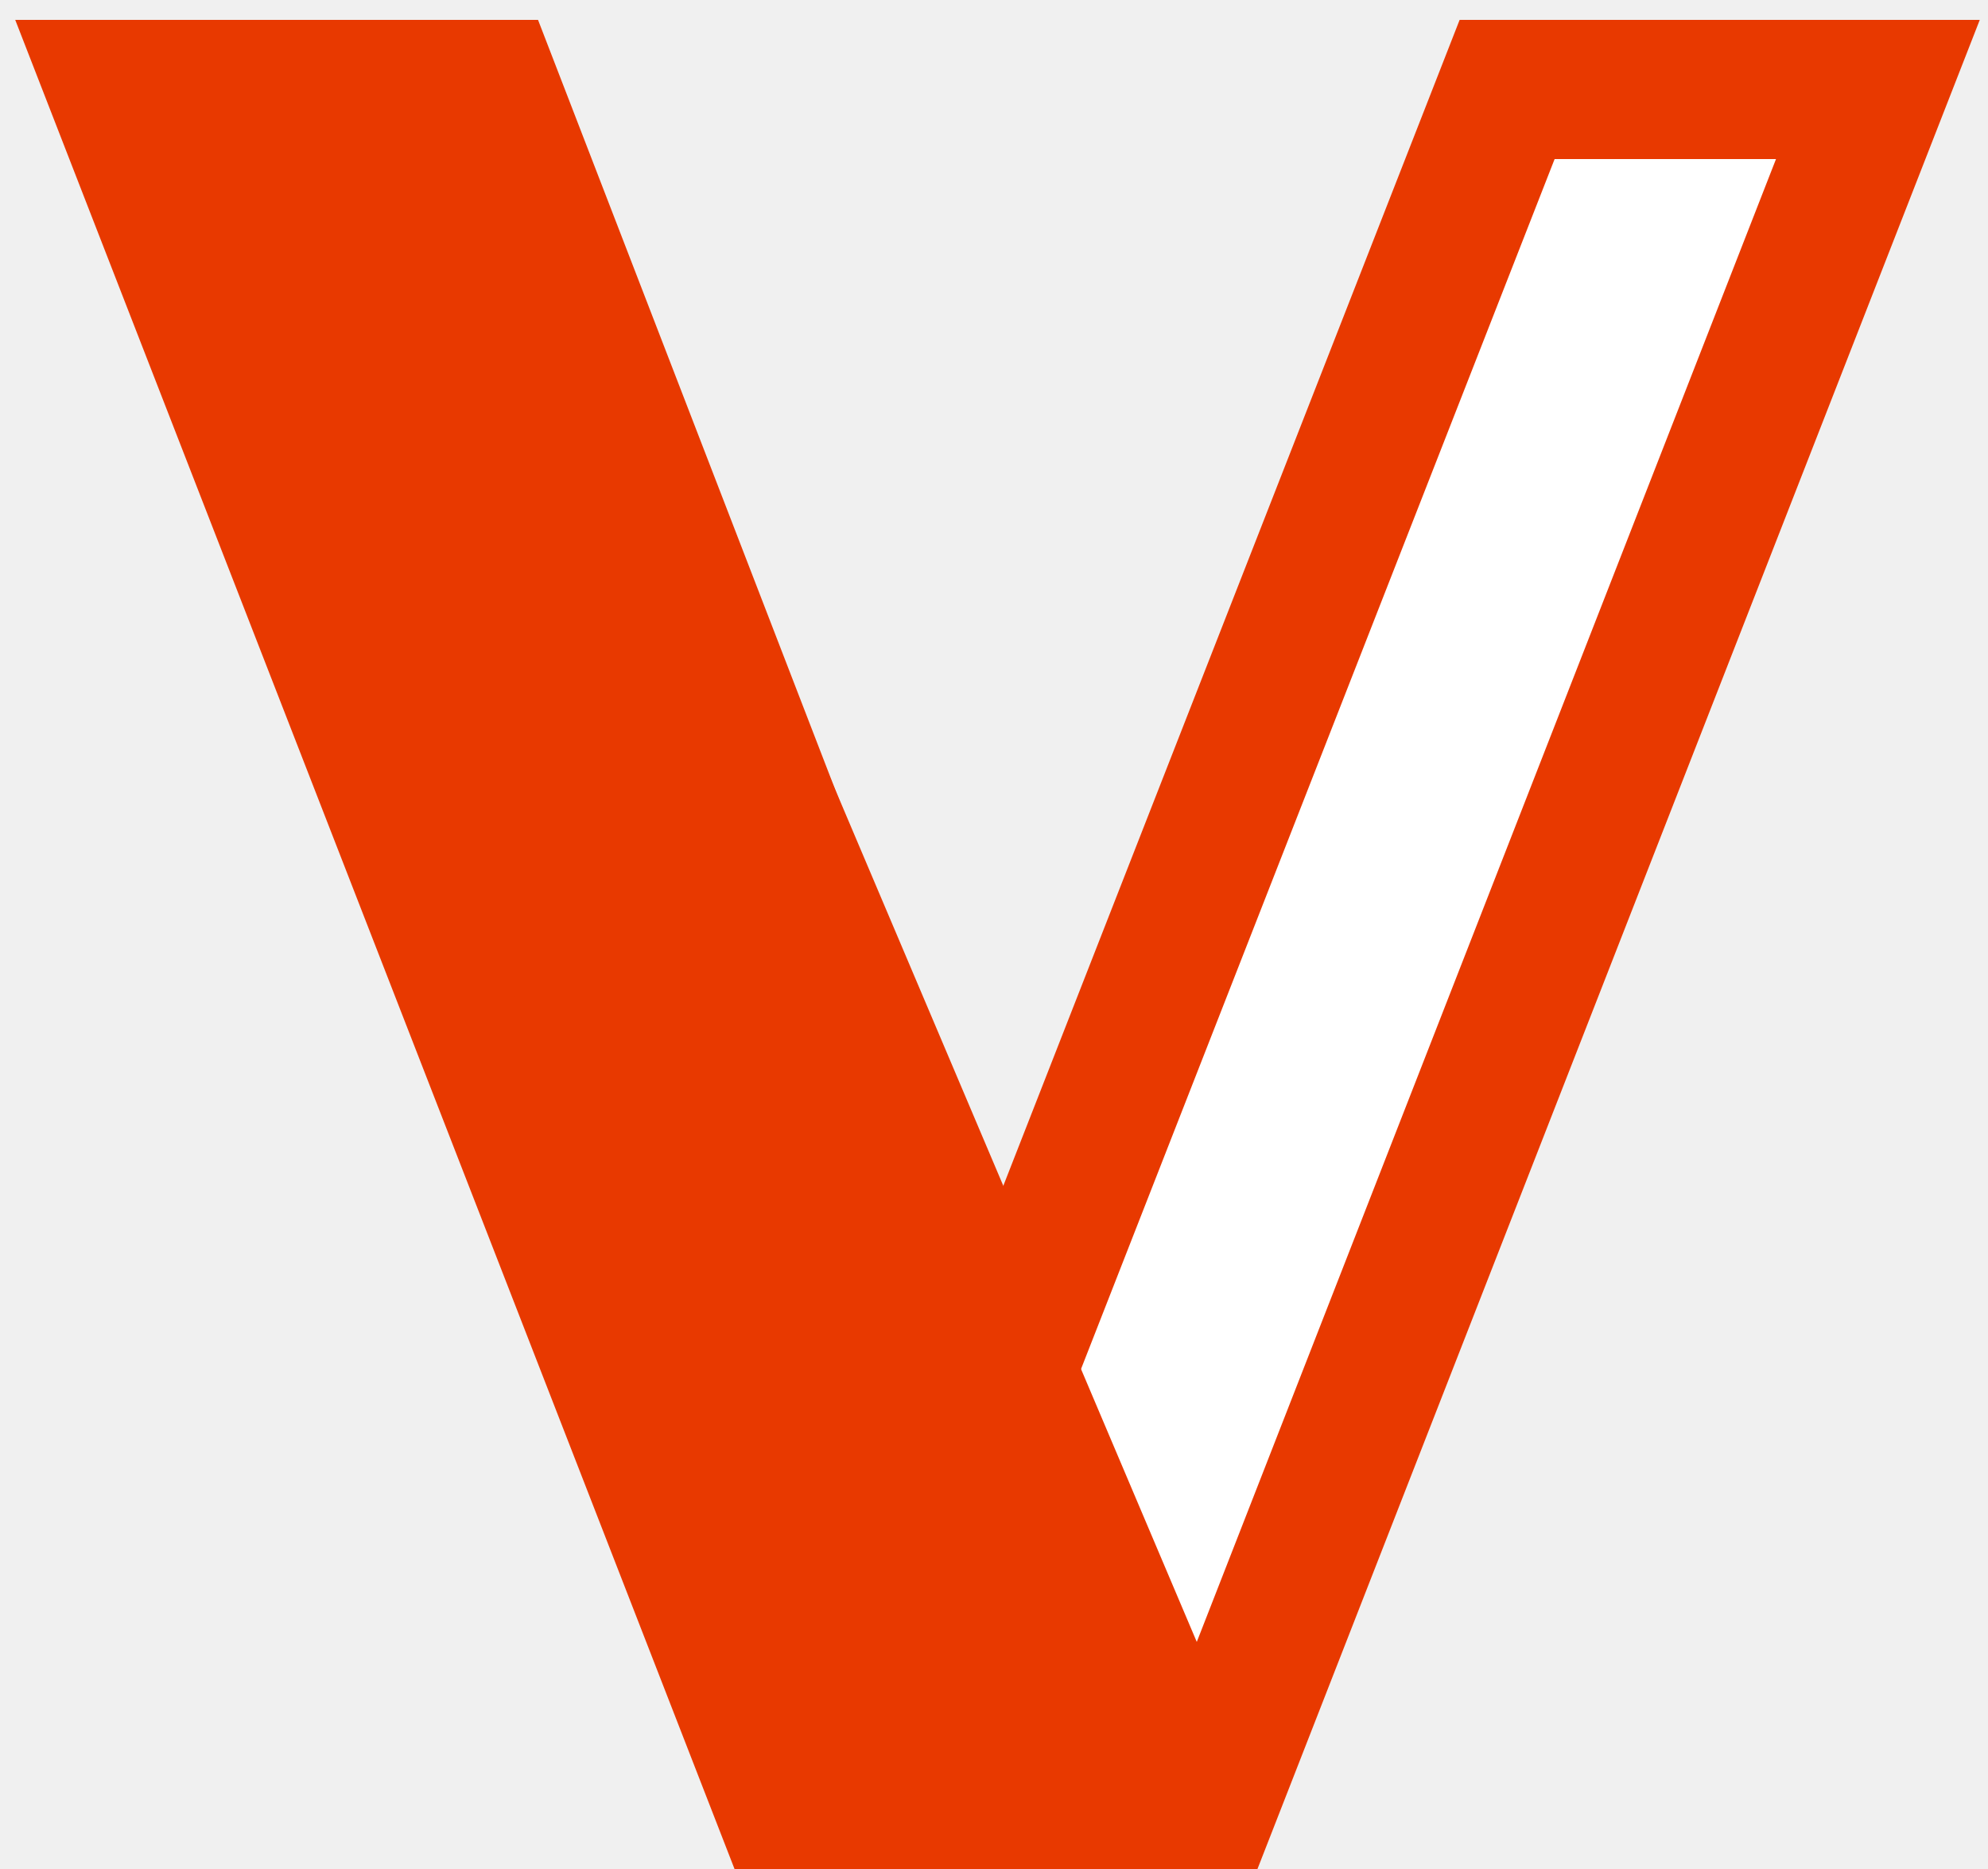
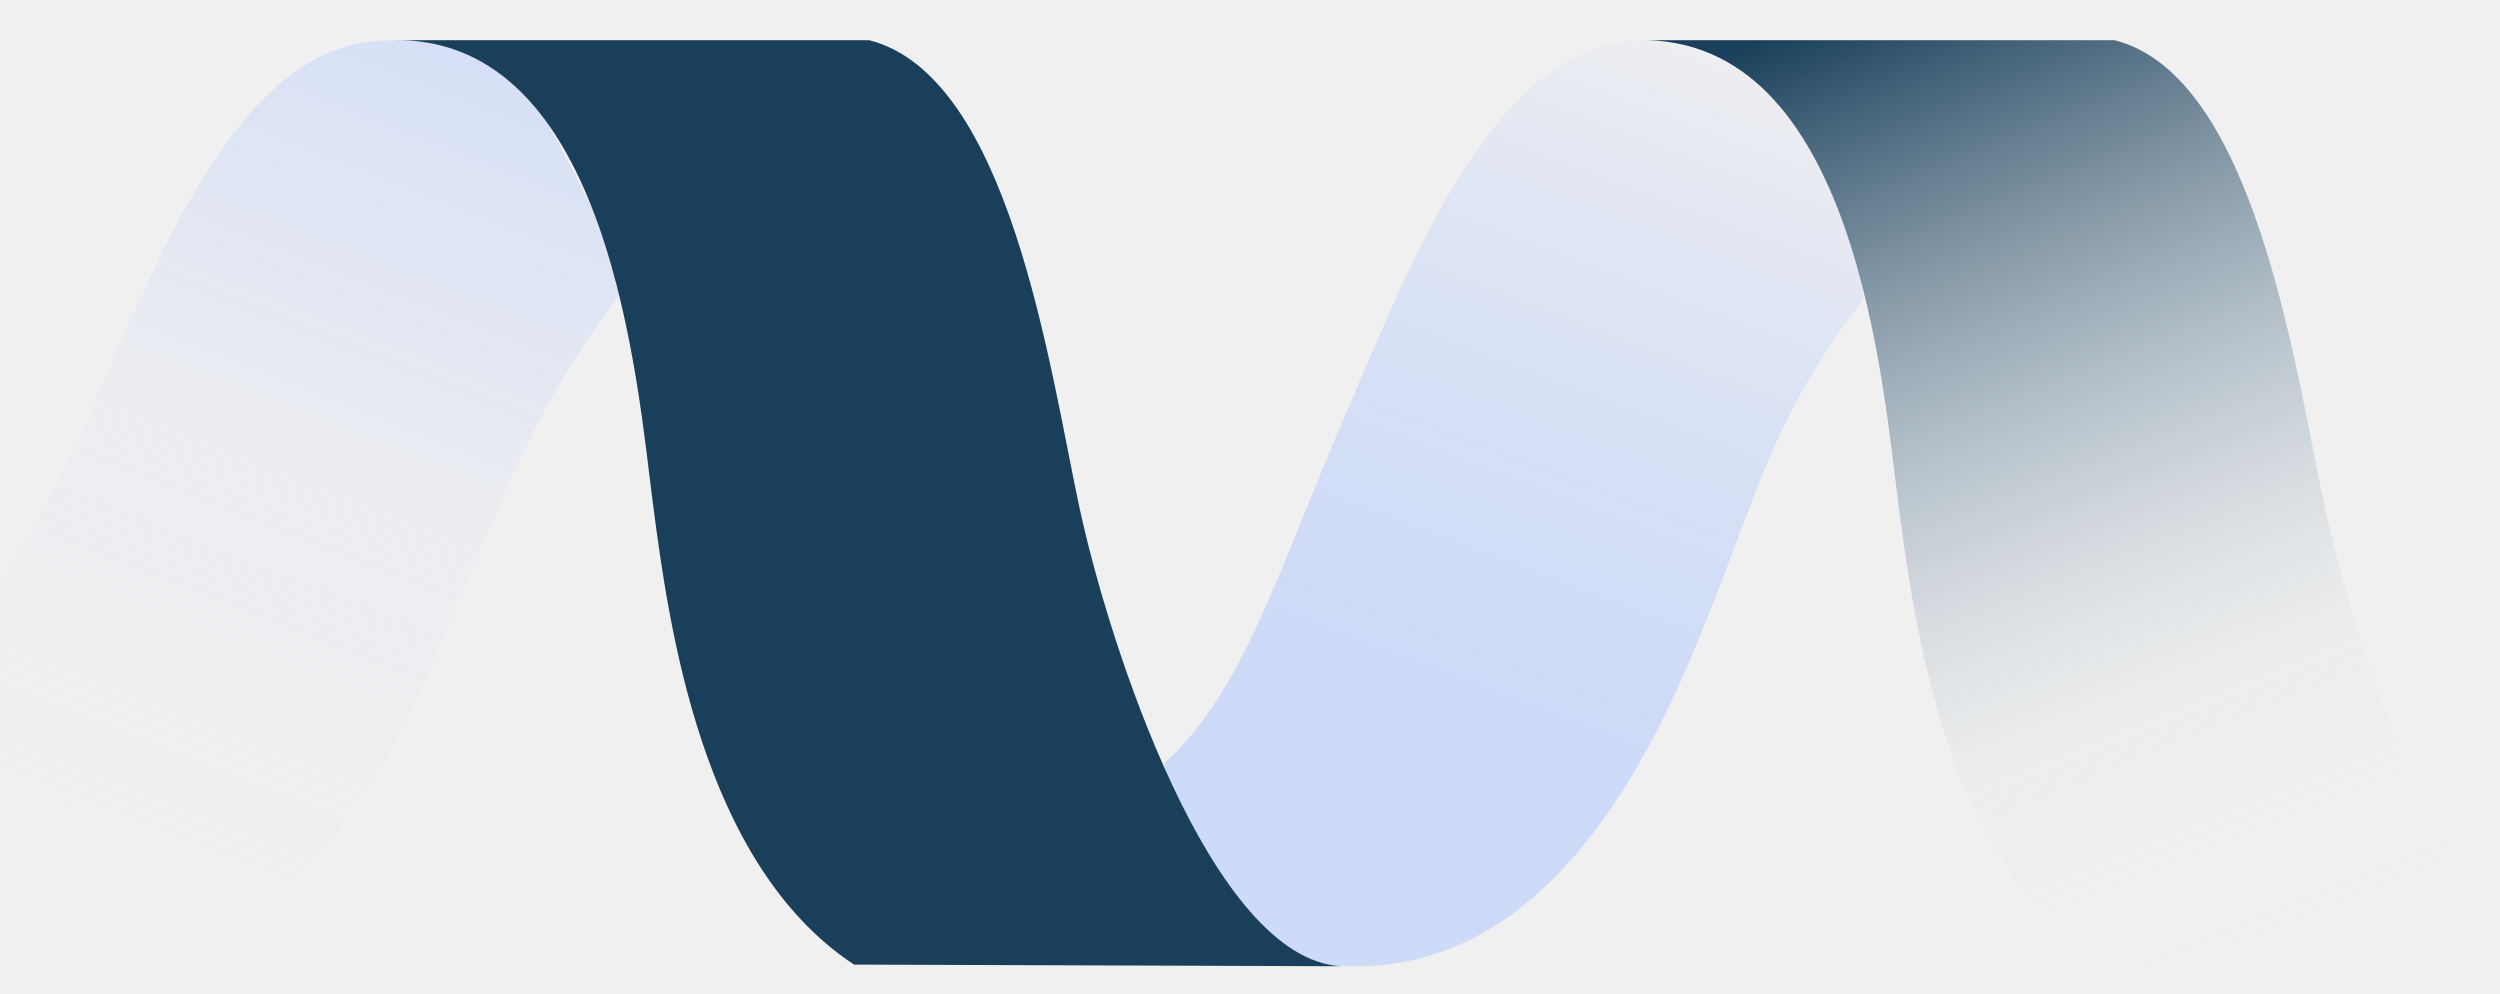
- <svg xmlns="http://www.w3.org/2000/svg" width="100" height="94" viewBox="0 0 100 94" fill="none">
-   <g clip-path="url(#clip0_1_87)">
-     <path d="M78.2 4.5H75.811L74.941 6.724L50.062 70.277L25.529 6.739L24.664 4.5H22.264H11H5.883L7.738 9.269L38.714 88.885L39.582 91.116H41.976H58.232H60.622L61.492 88.89L92.596 9.274L94.461 4.5H89.336H78.2Z" fill="white" stroke="#E83900" stroke-width="7" />
-     <path d="M9.5 5.5H27.5L62.5 88H39.716L9.5 5.5Z" fill="#E83900" />
+ <svg xmlns="http://www.w3.org/2000/svg" width="410" height="163" viewBox="0 0 410 163" fill="none">
+   <g clip-path="url(#clip0_310_119)">
+     <path fill-rule="evenodd" clip-rule="evenodd" d="M-15 125.197C-11.409 110.085 3.511 94.035 14.544 68.411C25.578 42.788 39.513 5.987 64.167 6.642C64.801 6.458 81.099 4.849 90.414 21.428C99.729 38.007 102.503 47.171 102.503 47.171C86.405 68.28 82.421 81.888 70.99 108.775C59.56 135.663 42.571 158.346 16.738 158.462C-9.096 158.579 -12.472 143.525 -15 125.197Z" fill="url(#paint0_linear_310_119)" />
+     <path fill-rule="evenodd" clip-rule="evenodd" d="M190.93 125.197C203.92 113.39 209.44 94.035 220.474 68.411C231.507 42.788 245.442 5.987 270.097 6.642C270.731 6.458 287.028 4.849 296.343 21.428C305.658 38.007 305.591 49.03 305.591 49.03C289.493 70.138 288.35 81.888 276.92 108.775C265.49 135.663 248.501 158.346 222.667 158.462C196.833 158.579 193.458 143.525 190.93 125.197Z" fill="url(#paint1_linear_310_119)" />
+     <path fill-rule="evenodd" clip-rule="evenodd" d="M64.125 6.591H142.545C165.493 12.456 172.05 59.806 176.93 82.774C181.81 105.743 198.634 157.288 219.928 158.463L140.062 158.193C114.919 141.63 109.658 102.205 107.102 82.774C104.546 63.344 100.192 5.587 64.125 6.591Z" fill="#193F5A" />
+     <path fill-rule="evenodd" clip-rule="evenodd" d="M268.375 6.591H346.795C369.743 12.456 376.301 59.806 381.181 82.774C386.06 105.743 402.884 157.288 424.178 158.463L344.313 158.193C319.17 141.63 313.909 102.205 311.353 82.774C308.797 63.344 304.442 5.587 268.375 6.591Z" fill="url(#paint2_linear_310_119)" />
  </g>
  <defs>
-     <clipPath id="clip0_1_87">
-       <rect width="100" height="94" fill="white" />
+     <linearGradient id="paint0_linear_310_119" x1="98" y1="-13.382" x2="35.65" y2="144.974" gradientUnits="userSpaceOnUse">
+       <stop stop-color="#CDDAF8" />
+       <stop offset="0.573" stop-color="#CDDAF8" stop-opacity="0.14" />
+       <stop offset="1" stop-color="#CDDAF8" stop-opacity="0" />
+     </linearGradient>
+     <linearGradient id="paint1_linear_310_119" x1="224.5" y1="152.598" x2="281.261" y2="2.458" gradientUnits="userSpaceOnUse">
+       <stop stop-color="#CDDAF8" />
+       <stop offset="1" stop-color="#A4C0FF" stop-opacity="0" />
+     </linearGradient>
+     <linearGradient id="paint2_linear_310_119" x1="313.5" y1="-3.432" x2="380.19" y2="163.434" gradientUnits="userSpaceOnUse">
+       <stop stop-color="#193F5A" />
+       <stop offset="0.484" stop-color="#A9B8C3" stop-opacity="0.569" />
+       <stop offset="0.713" stop-color="#D1D9DF" stop-opacity="0.1" />
+       <stop offset="1" stop-color="white" stop-opacity="0" />
+     </linearGradient>
+     <clipPath id="clip0_310_119">
+       <rect width="410" height="163" fill="white" />
    </clipPath>
  </defs>
</svg>
